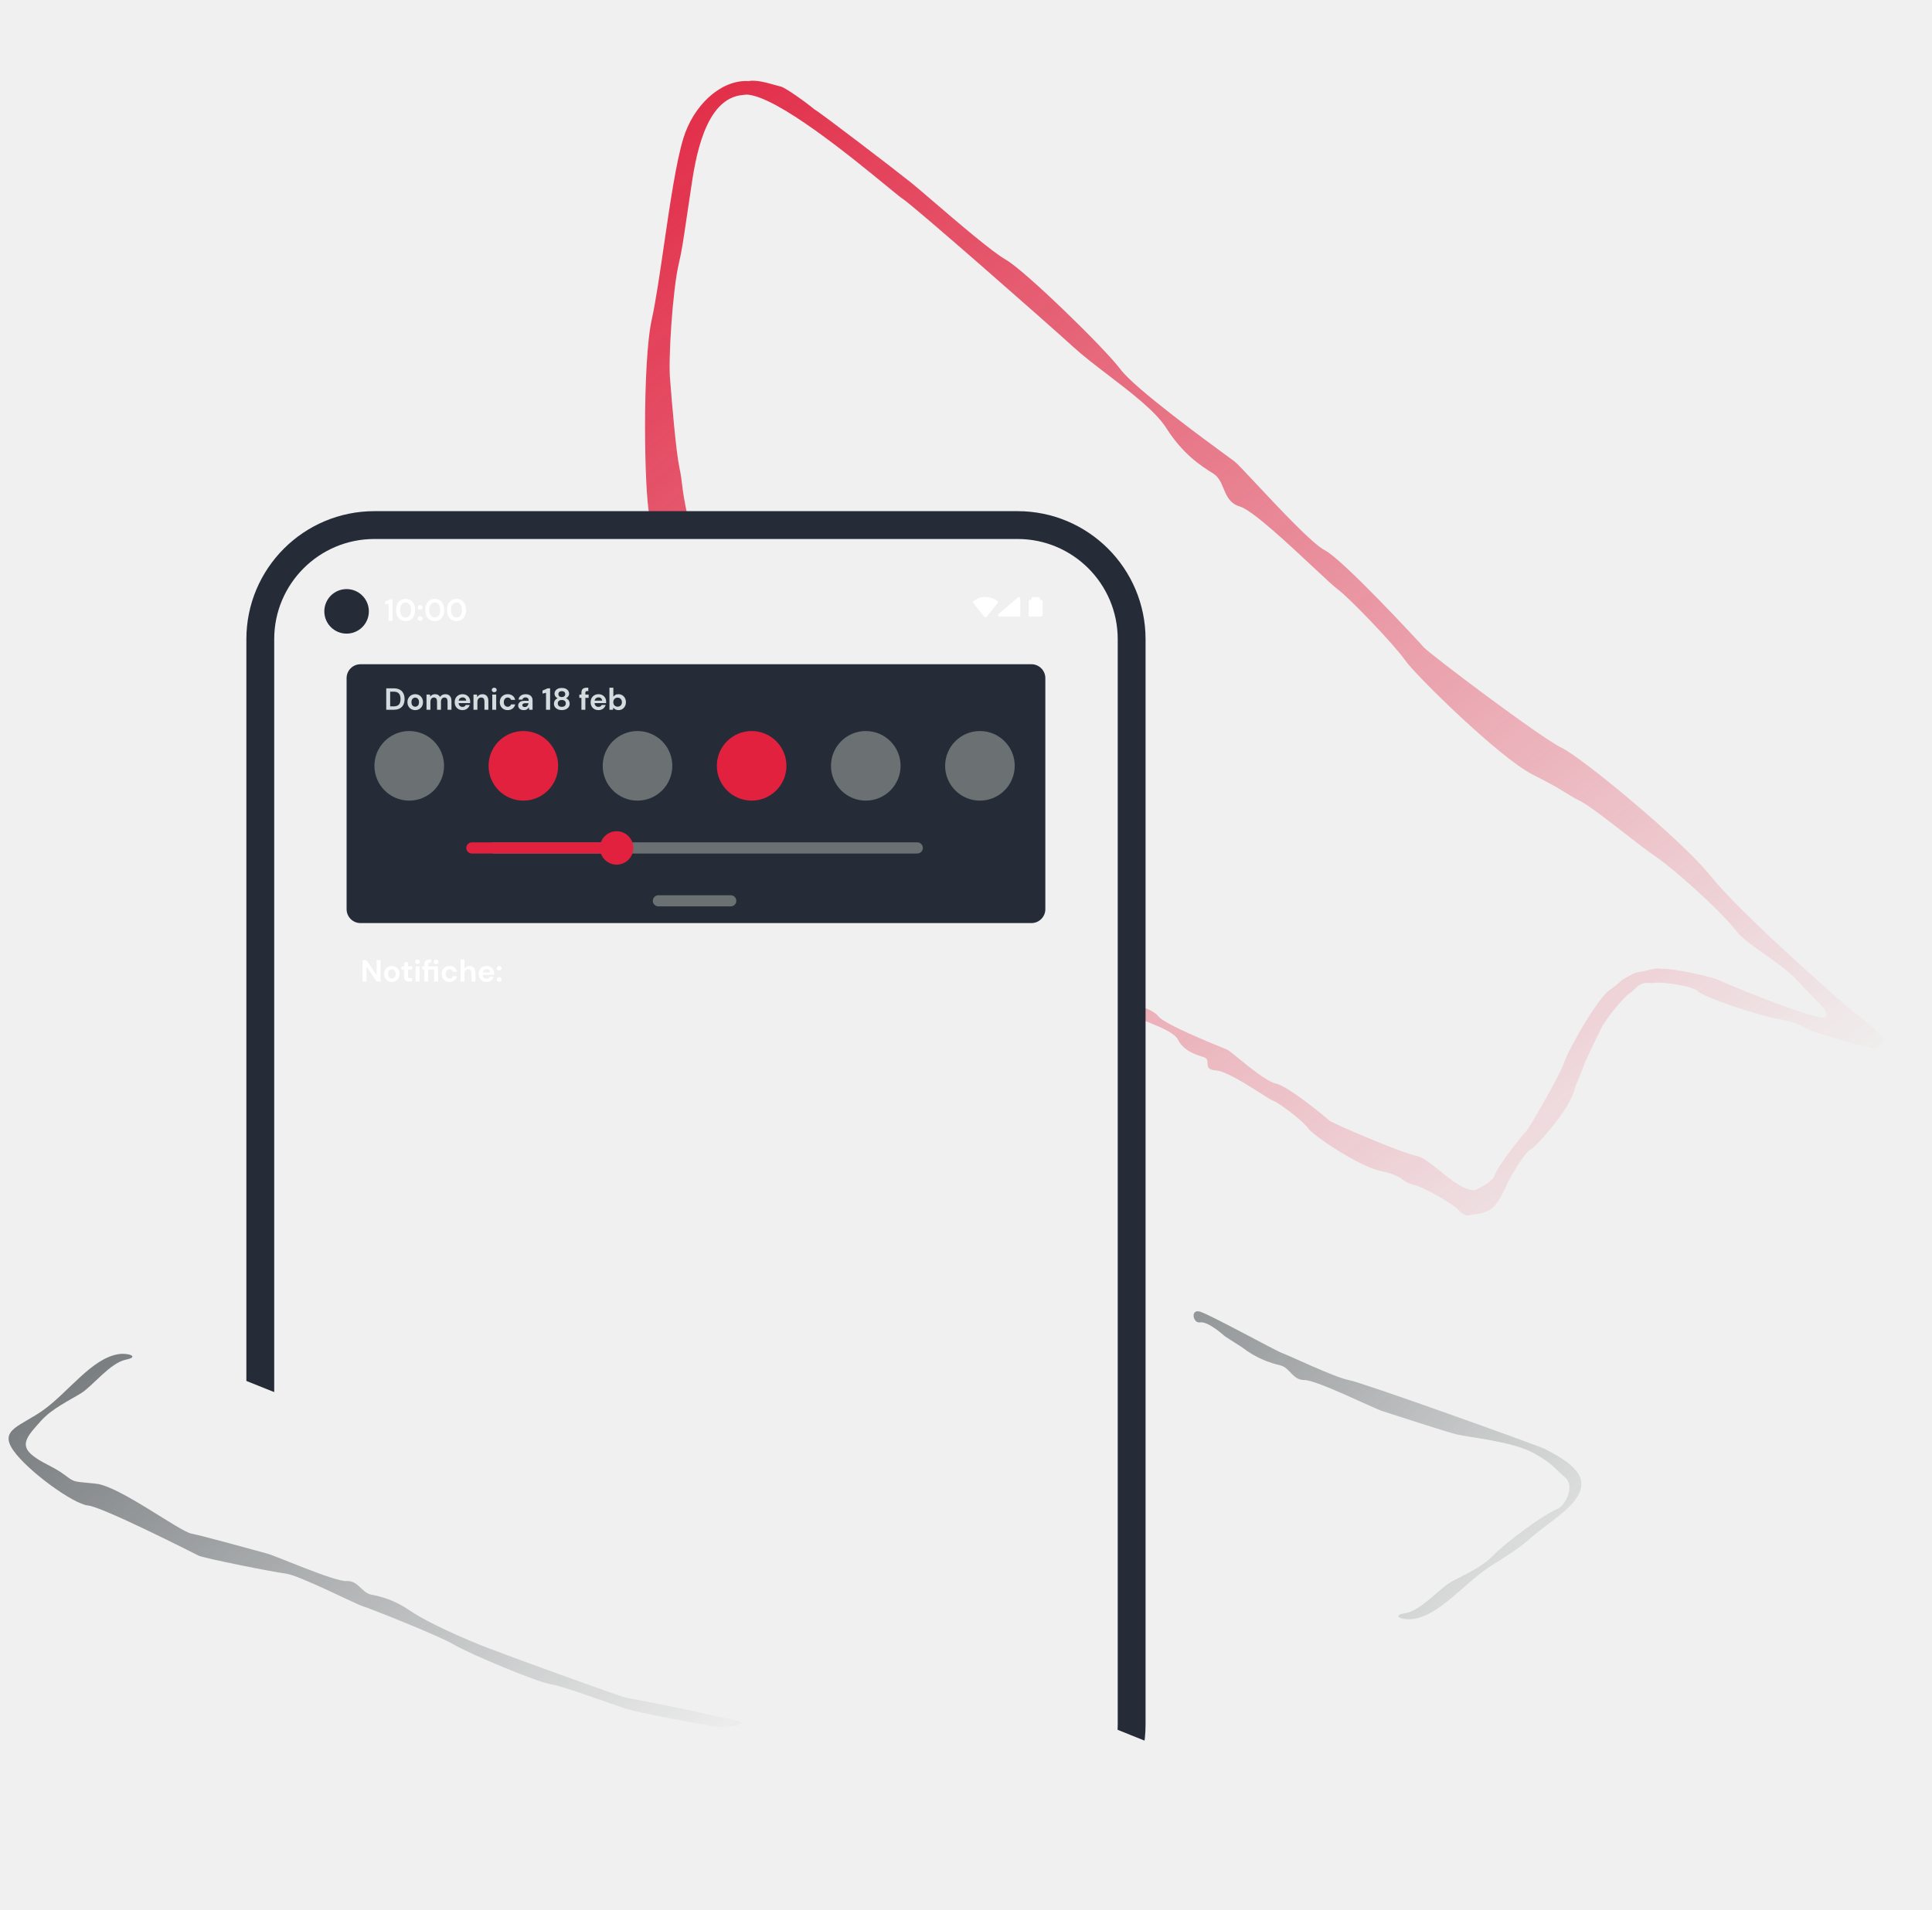
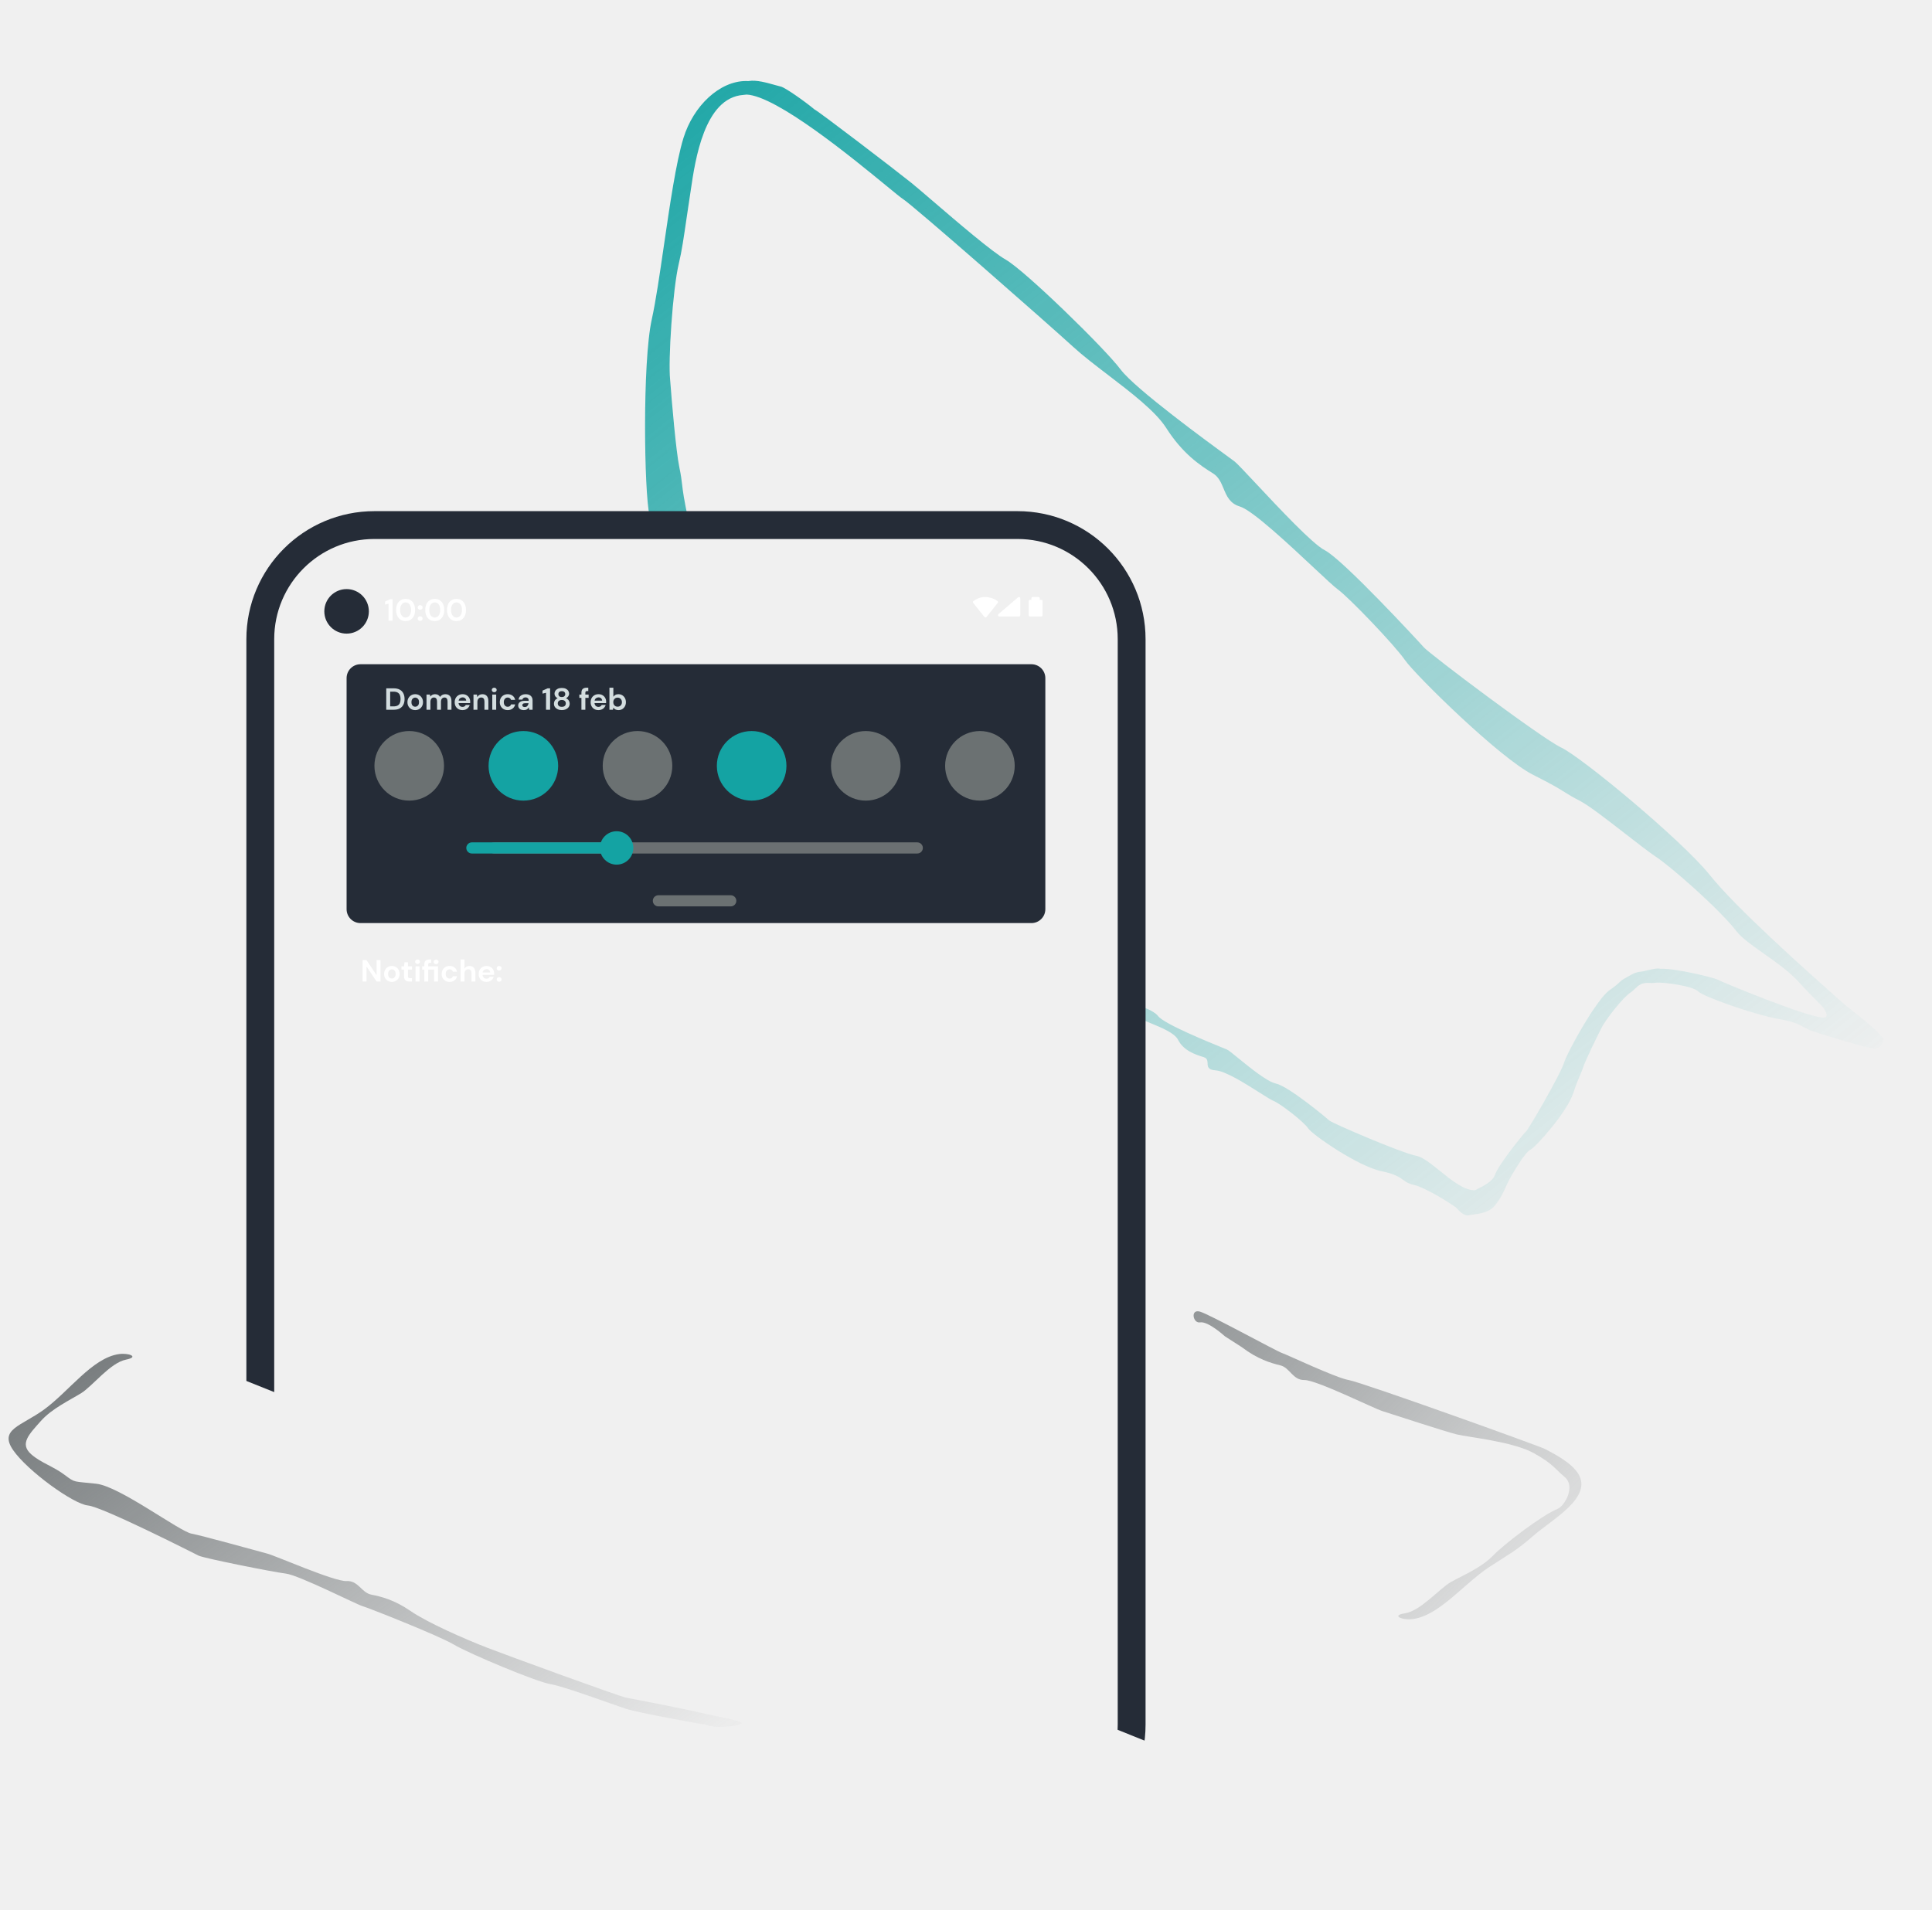
<svg xmlns="http://www.w3.org/2000/svg" width="694" height="686" viewBox="0 0 694 686" fill="none">
  <path d="M224.815 613.931C229.282 615.366 252.385 619.59 252.947 619.519C255.339 620.36 258.341 620.552 259.347 620.425C261.034 620.212 264.479 620.348 266.341 619.255C267.724 618.444 256.338 616.456 254.208 615.932C246.542 614.043 227.518 610.447 224.88 609.923C222.243 609.399 182.709 594.967 174.901 591.953C167.092 588.94 153.479 582.946 147.533 578.841C141.586 574.736 136.874 573.617 133.357 572.918C129.841 572.22 128.71 567.792 124.456 568.043C120.203 568.295 99.027 558.971 96.073 558.202C93.119 557.432 72.675 551.72 68.805 551.007C64.451 550.204 43.012 534.021 34.608 533.083C26.205 532.145 27.09 532.811 23.357 529.997C19.063 526.76 14.722 525.591 11.216 522.499C6.943 518.731 10.415 515.336 14.716 510.499C18.715 506.002 25.215 503.002 29.215 500.502C33.215 498.002 39.628 489.619 45.215 488.502C50.214 487.503 46.215 486.002 42.715 486.502C33.101 487.876 24.714 500.004 15.715 506.502C7.564 512.387 -0.429 513.529 4.716 520.999C9.86 528.469 26.392 540.406 31.595 540.891C36.799 541.377 69.519 558.003 71.349 558.915C73.178 559.826 98.05 564.808 102.692 565.365C107.333 565.921 128.088 576.441 130.163 577.036C132.238 577.631 157.493 587.582 163.052 590.879C168.611 594.177 192.741 604.27 197.699 605.072C202.657 605.874 220.349 612.495 224.815 613.931Z" fill="url(#paint0_linear_104_126)" />
  <path d="M460.5 486.107C458.454 485.418 434.645 472.303 431.072 471.25C427.5 470.197 428.515 475.544 431.072 475.107C434 474.607 440 480.107 440 480.107L446.026 483.984C451.779 488.357 456.435 489.69 459.916 490.548C463.397 491.407 464.324 495.882 468.585 495.825C472.845 495.768 493.573 506.049 496.489 506.952C499.405 507.856 519.566 514.496 523.4 515.385C527.713 516.386 543.622 517.977 551.001 522.107C558 526.025 558.4 527.625 562 530.607C566.142 534.037 562 541.107 559.5 542.107C554.211 544.222 540.677 554.412 536.16 559.047C531.96 563.357 525.33 566.056 521.22 568.371C517.11 570.686 510.32 578.767 504.688 579.628C499.649 580.398 503.575 582.08 507.094 581.74C516.761 580.807 525.693 569.074 534.98 562.994C543.39 557.488 544.001 557.606 551.001 551.606C558.001 545.607 572 538.024 567 529.607C564.331 525.113 556.786 521.602 555 520.607C553.214 519.613 489.111 496.592 484.5 495.825C479.889 495.057 462.546 486.796 460.5 486.107Z" fill="url(#paint1_linear_104_126)" />
  <mask id="mask0_104_126" style="mask-type:alpha" maskUnits="userSpaceOnUse" x="197" y="0" width="497" height="454">
    <path d="M406.5 222.5V400.5L533 454L590.5 427L694 371.5L256.5 0.5L197 189C256.833 187.667 339.1 187.5 365.5 187.5C391.9 187.5 403.833 210.833 406.5 222.5Z" fill="#D9D9D9" />
  </mask>
  <g mask="url(#mask0_104_126)">
    <path fill-rule="evenodd" clip-rule="evenodd" d="M292.533 39.294C293.422 39.495 321.747 61.166 327.353 65.68C328.92 66.941 331.731 69.354 335.116 72.259L335.117 72.26C343.844 79.749 356.387 90.514 361.285 93.291C368.083 97.145 396.67 124.942 402.55 132.764C407.791 139.738 434.083 158.932 441.609 164.426L441.614 164.429C442.527 165.096 443.163 165.56 443.451 165.776C444.316 166.425 447.368 169.684 451.314 173.9C459.481 182.624 471.481 195.443 475.867 197.684C482.372 201.009 509.465 230.323 511.526 232.644C513.587 234.965 553.478 265.089 560.872 268.615C568.266 272.14 604.157 301.883 614.158 314.348C623.741 326.293 647.176 347.175 659.099 357.8L659.1 357.801L659.102 357.802C659.62 358.264 660.116 358.706 660.588 359.127C663.174 361.433 665.497 363.267 667.608 364.935C671.059 367.66 673.945 369.94 676.5 373.107C676.647 374.104 675.613 377.307 672.582 376.692C672.397 376.68 672.203 376.652 672 376.607C667.5 375.607 655.5 371.915 651.5 370.607C649.897 370.083 648.929 369.551 647.953 369.013C646.198 368.048 644.417 367.067 638.872 366.097C630.391 364.612 611.871 358.118 610.008 356.186C608.146 354.253 597.092 352.675 594.5 353.107L594.506 353.088C594.082 353.206 593.446 353.216 592.432 353.138C589.681 352.926 588.401 354.176 587.236 355.313C586.781 355.757 586.344 356.183 585.844 356.499C582.993 358.3 576.531 366.578 575.172 369.535C573.434 372.95 569.703 380.522 568.679 383.49C568.147 385.03 567.832 385.733 567.483 386.514C566.99 387.615 566.428 388.87 565.093 392.842C562.81 399.633 551.748 412.095 549.736 413.063C547.723 414.031 543.026 422.177 542 424.107C541.73 424.616 541.444 425.255 541.12 425.979C540.215 428.002 539.011 430.694 537 433.107C534.913 435.612 531.779 436.026 529.056 436.385C528.614 436.443 528.182 436.5 527.768 436.564C527.267 436.742 526.76 436.741 526.288 436.482C525.152 436.085 524.041 434.981 523.053 433.862C518.463 430.544 510.867 426.354 507.916 425.718C505.964 425.298 505.083 424.663 504.077 423.938C502.706 422.949 501.104 421.793 496.24 420.786C487.807 419.04 471.344 407.636 469.899 405.374C468.455 403.111 459.871 396.455 457.42 395.509C456.65 395.212 454.83 394.058 452.535 392.603C447.518 389.421 440.236 384.803 436.725 384.573C433.858 384.385 433.818 383.208 433.779 382.041C433.748 381.125 433.717 380.215 432.323 379.793C429.151 378.831 425.115 377.404 423.163 373.57C421.933 371.151 417.477 369.314 413.015 367.474C410.402 366.397 407.787 365.318 405.816 364.122C402.385 362.039 397.323 363.966 393.512 365.416C392.813 365.682 392.156 365.932 391.558 366.138C391.448 367.142 390.976 367.558 388.5 368.108C385.263 368.827 384.228 370.712 383.286 372.427C382.919 373.096 382.565 373.74 382.1 374.278C379.452 377.347 374.918 389.126 374.389 393.001C374.009 395.148 372.544 398.298 371.093 401.421C369.478 404.895 367.879 408.334 367.805 410.321C367.733 412.278 367.617 413.196 367.488 414.216C367.307 415.654 367.1 417.294 366.954 422.329C366.705 430.937 358.345 449.137 356.369 450.954C354.394 452.77 349.336 462.383 348.832 464.962C348.797 465.138 348.75 465.376 348.692 465.668C347.904 469.63 345.148 483.499 345.671 488.246C345.986 491.102 344.834 491.346 343.691 491.589C342.795 491.779 341.905 491.968 341.731 493.414C341.337 496.705 333.426 511.517 329.99 514.107C328.498 515.232 319.49 511.643 309.59 507.698C298.792 503.395 286.933 498.67 282.607 499.176C281.718 500.194 281.035 500.701 280.5 499.607C279.783 498.143 255.05 491.534 252 491.107C249.297 490.729 246.076 491.484 242.374 492.35C237.668 493.453 232.185 494.737 226 494.107C220.866 493.585 220.504 473.94 220.247 460.02C220.146 454.524 220.061 449.921 219.706 447.738C218.45 440.024 222.198 400.327 224.61 390.844C227.023 381.36 226.97 341.026 226.857 337.708C226.821 336.627 227.449 332.206 228.261 326.489C229.942 314.657 232.413 297.274 231.411 292.451C229.926 285.298 235.794 245.815 236.311 242.755C236.829 239.694 235.178 193.002 233.292 185.03C231.406 177.059 230.689 130.298 234.137 114.693C235.561 108.243 236.985 98.488 238.48 88.236C240.603 73.684 242.873 58.131 245.5 49.608C249.082 37.986 258.5 29.108 268 29.108C268.299 29.108 268.584 29.118 268.854 29.136C268.903 29.125 268.952 29.115 269 29.107C271.723 28.659 275.439 29.711 278.231 30.501C279.095 30.746 279.87 30.965 280.5 31.107C282.09 31.466 289.584 36.772 292.533 39.294ZM268.185 33.977C267.813 34.034 267.418 34.078 267 34.108C253.004 35.108 249.72 57.507 248.156 68.177C248.027 69.053 247.91 69.85 247.8 70.549C247.354 73.381 246.949 76.168 246.561 78.843C245.684 84.879 244.89 90.347 243.889 94.472C241.579 103.997 239.991 129.744 240.713 136.366C241.319 144.468 242.829 162.103 244.017 167.825C244.634 170.794 244.817 172.345 245.02 174.068C245.307 176.496 245.634 179.266 247.272 186.829C250.071 199.756 245.997 238.868 244.102 245.291C242.208 251.714 239.157 275.334 239.44 280.032C239.529 281.506 239.193 285.965 238.77 291.583C237.844 303.869 236.5 321.703 238.267 326.019C239.71 329.544 238.309 332.111 236.92 334.657C235.831 336.654 234.748 338.638 235.049 341.063C235.733 346.579 236.359 354.034 232.858 364.381C230.268 372.034 229.817 385.79 229.43 397.596C229.293 401.75 229.165 405.664 228.954 408.984C228.144 421.742 225.668 488.249 229.5 486.607C236.5 483.607 246.5 482.107 267.5 488.607C268.231 488.834 269.755 489.239 271.648 489.741C275.103 490.659 279.786 491.903 283.113 492.982C287.977 493.929 297.046 497.287 305.93 500.575C317.48 504.851 328.716 509.01 329.99 507.608C332.69 504.637 337.183 487.347 337.589 485.591C337.681 485.192 337.979 484.164 338.386 482.759C339.77 477.984 342.417 468.849 342.551 465.205C342.725 460.49 351.613 444.997 352.337 443.843C353.061 442.689 359.265 416.384 359.329 410.957C359.393 405.53 368.852 381.387 373 376.108C375.007 373.554 375.657 372.418 376.133 371.586C376.641 370.698 376.951 370.156 378.5 368.608C378.97 368.138 379.351 367.739 379.684 367.391C381.123 365.885 381.657 365.326 384.5 364.108C384.67 364.035 385.065 363.799 385.589 363.485L385.591 363.484C386.783 362.77 388.645 361.656 390.068 361.142C392.549 358.989 395.83 357.716 399.316 358.622C399.839 358.758 400.423 358.905 401.051 359.063L401.057 359.064C406.06 360.321 413.876 362.285 416.055 365.106C418.244 367.938 434.838 374.674 439.588 376.603C440.166 376.837 440.568 377.001 440.748 377.077C441.288 377.307 442.847 378.577 444.863 380.22C449.035 383.619 455.165 388.613 458.275 389.282C462.887 390.276 476.594 401.728 477.604 402.642C478.614 403.557 503.434 414.252 508.767 415.261C511.046 415.692 514.033 418.104 517.228 420.684C521.456 424.098 526.05 427.808 529.856 427.616C529.987 427.552 530.121 427.486 530.258 427.418C532.77 426.18 536.174 424.502 537 422.107C538.28 418.396 547.392 407.17 548.248 406.427C549.104 405.684 560.413 386.248 561.778 381.944C563.143 377.64 573.577 358.949 578.157 355.752C580.373 354.205 581.166 353.458 581.746 352.911C582.366 352.328 582.743 351.971 584.351 351.114C584.839 350.854 585.239 350.629 585.588 350.432C587.099 349.582 587.659 349.266 590.217 348.985C590.37 348.968 590.742 348.876 591.237 348.752C592.764 348.372 595.458 347.701 596.483 348.073C601.891 347.829 615.887 351.312 617.022 351.988C618.193 352.685 649.573 365.671 655 365.607C656.948 365.585 656.21 363.839 654.878 361.888C651.591 358.63 648.471 355.381 645.998 352.658C642.773 349.107 637.99 345.725 633.594 342.617C629.434 339.676 625.621 336.981 623.805 334.62C617.829 326.85 600.113 311.194 594.5 307.607C591.849 305.784 587.888 302.708 583.748 299.492L583.746 299.491L583.743 299.488C577.43 294.586 570.702 289.36 567.56 287.754C564.86 286.374 563.536 285.545 562.066 284.624C559.994 283.326 557.63 281.845 550.71 278.382C538.882 272.464 508.486 242.628 504.667 237.127C500.849 231.625 484.353 214.446 480.514 211.724C479.31 210.869 476.046 207.814 471.932 203.963C462.938 195.543 449.882 183.32 445.411 181.992C441.759 180.908 440.637 178.208 439.523 175.53C438.649 173.43 437.781 171.343 435.703 170.058C430.976 167.135 424.774 162.95 418.904 153.738C415.109 147.78 406.277 141.025 397.958 134.663C393.414 131.187 389.023 127.829 385.69 124.782C376.255 116.156 327.889 73.688 324.343 71.495C323.655 71.069 321.493 69.296 318.372 66.734C306.117 56.678 279.062 34.476 268.185 33.977Z" fill="url(#paint2_linear_104_126)" />
  </g>
  <mask id="mask1_104_126" style="mask-type:alpha" maskUnits="userSpaceOnUse" x="72" y="140" width="414" height="516">
    <path d="M72.5 140.648H485.5V655.148L81 493.148L72.5 140.648Z" fill="#D9D9D9" />
  </mask>
  <g mask="url(#mask1_104_126)">
    <rect x="93.5" y="188.648" width="313" height="472" rx="41" stroke="#252C37" stroke-width="10" />
    <circle cx="124.5" cy="219.648" r="8" fill="#252C37" />
    <path d="M374 221H370V216H371V215H373V216H374V221Z" fill="white" stroke="white" stroke-linejoin="round" />
    <path d="M366 215L359 221H366V215Z" fill="white" stroke="white" stroke-linejoin="round" />
    <path d="M139.584 223V216.906L138.319 217.203V216.125L140.178 215.3H141.047V223H139.584ZM145.697 223.132C144.986 223.132 144.377 222.967 143.871 222.637C143.365 222.3 142.973 221.834 142.694 221.24C142.423 220.639 142.287 219.942 142.287 219.15C142.287 218.365 142.423 217.672 142.694 217.071C142.973 216.47 143.365 216.004 143.871 215.674C144.377 215.337 144.986 215.168 145.697 215.168C146.408 215.168 147.017 215.337 147.523 215.674C148.029 216.004 148.418 216.47 148.689 217.071C148.968 217.672 149.107 218.365 149.107 219.15C149.107 219.942 148.968 220.639 148.689 221.24C148.418 221.834 148.029 222.3 147.523 222.637C147.017 222.967 146.408 223.132 145.697 223.132ZM145.697 221.867C146.276 221.867 146.749 221.625 147.116 221.141C147.483 220.657 147.666 219.993 147.666 219.15C147.666 218.307 147.483 217.643 147.116 217.159C146.749 216.675 146.276 216.433 145.697 216.433C145.11 216.433 144.634 216.675 144.267 217.159C143.908 217.643 143.728 218.307 143.728 219.15C143.728 219.993 143.908 220.657 144.267 221.141C144.634 221.625 145.11 221.867 145.697 221.867ZM150.922 223.077C150.665 223.077 150.452 222.996 150.284 222.835C150.122 222.674 150.042 222.479 150.042 222.252C150.042 222.017 150.122 221.819 150.284 221.658C150.452 221.497 150.665 221.416 150.922 221.416C151.178 221.416 151.387 221.497 151.549 221.658C151.717 221.819 151.802 222.017 151.802 222.252C151.802 222.479 151.717 222.674 151.549 222.835C151.387 222.996 151.178 223.077 150.922 223.077ZM150.922 219.073C150.665 219.073 150.452 218.992 150.284 218.831C150.122 218.67 150.042 218.475 150.042 218.248C150.042 218.013 150.122 217.815 150.284 217.654C150.452 217.493 150.665 217.412 150.922 217.412C151.178 217.412 151.387 217.493 151.549 217.654C151.717 217.815 151.802 218.013 151.802 218.248C151.802 218.475 151.717 218.67 151.549 218.831C151.387 218.992 151.178 219.073 150.922 219.073ZM156.171 223.132C155.459 223.132 154.851 222.967 154.345 222.637C153.839 222.3 153.446 221.834 153.168 221.24C152.896 220.639 152.761 219.942 152.761 219.15C152.761 218.365 152.896 217.672 153.168 217.071C153.446 216.47 153.839 216.004 154.345 215.674C154.851 215.337 155.459 215.168 156.171 215.168C156.882 215.168 157.491 215.337 157.997 215.674C158.503 216.004 158.891 216.47 159.163 217.071C159.441 217.672 159.581 218.365 159.581 219.15C159.581 219.942 159.441 220.639 159.163 221.24C158.891 221.834 158.503 222.3 157.997 222.637C157.491 222.967 156.882 223.132 156.171 223.132ZM156.171 221.867C156.75 221.867 157.223 221.625 157.59 221.141C157.956 220.657 158.14 219.993 158.14 219.15C158.14 218.307 157.956 217.643 157.59 217.159C157.223 216.675 156.75 216.433 156.171 216.433C155.584 216.433 155.107 216.675 154.741 217.159C154.381 217.643 154.202 218.307 154.202 219.15C154.202 219.993 154.381 220.657 154.741 221.141C155.107 221.625 155.584 221.867 156.171 221.867ZM163.98 223.132C163.269 223.132 162.66 222.967 162.154 222.637C161.648 222.3 161.256 221.834 160.977 221.24C160.706 220.639 160.57 219.942 160.57 219.15C160.57 218.365 160.706 217.672 160.977 217.071C161.256 216.47 161.648 216.004 162.154 215.674C162.66 215.337 163.269 215.168 163.98 215.168C164.692 215.168 165.3 215.337 165.806 215.674C166.312 216.004 166.701 216.47 166.972 217.071C167.251 217.672 167.39 218.365 167.39 219.15C167.39 219.942 167.251 220.639 166.972 221.24C166.701 221.834 166.312 222.3 165.806 222.637C165.3 222.967 164.692 223.132 163.98 223.132ZM163.98 221.867C164.56 221.867 165.033 221.625 165.399 221.141C165.766 220.657 165.949 219.993 165.949 219.15C165.949 218.307 165.766 217.643 165.399 217.159C165.033 216.675 164.56 216.433 163.98 216.433C163.394 216.433 162.917 216.675 162.55 217.159C162.191 217.643 162.011 218.307 162.011 219.15C162.011 219.993 162.191 220.657 162.55 221.141C162.917 221.625 163.394 221.867 163.98 221.867Z" fill="white" />
    <path d="M354 221.325L350 216.325C353.2 213.925 356.667 215.325 358 216.325L354 221.325Z" fill="white" stroke="white" stroke-linejoin="round" />
    <rect x="124.5" y="238.648" width="251" height="93" rx="5" fill="#252C37" />
    <path d="M138.748 255V247.3H141.377C142.279 247.3 143.02 247.461 143.599 247.784C144.186 248.099 144.618 248.547 144.897 249.126C145.183 249.698 145.326 250.373 145.326 251.15C145.326 251.927 145.183 252.606 144.897 253.185C144.618 253.757 144.186 254.204 143.599 254.527C143.02 254.842 142.279 255 141.377 255H138.748ZM140.156 253.79H141.311C141.956 253.79 142.466 253.687 142.84 253.482C143.214 253.269 143.482 252.969 143.643 252.58C143.804 252.184 143.885 251.707 143.885 251.15C143.885 250.6 143.804 250.127 143.643 249.731C143.482 249.335 143.214 249.031 142.84 248.818C142.466 248.605 141.956 248.499 141.311 248.499H140.156V253.79ZM149.153 255.132C148.625 255.132 148.149 255.011 147.723 254.769C147.305 254.527 146.972 254.193 146.722 253.768C146.48 253.335 146.359 252.837 146.359 252.272C146.359 251.707 146.484 251.212 146.733 250.787C146.983 250.354 147.316 250.017 147.734 249.775C148.16 249.533 148.636 249.412 149.164 249.412C149.685 249.412 150.154 249.533 150.572 249.775C150.998 250.017 151.331 250.354 151.573 250.787C151.823 251.212 151.947 251.707 151.947 252.272C151.947 252.837 151.823 253.335 151.573 253.768C151.331 254.193 150.998 254.527 150.572 254.769C150.147 255.011 149.674 255.132 149.153 255.132ZM149.153 253.911C149.52 253.911 149.839 253.775 150.11 253.504C150.382 253.225 150.517 252.815 150.517 252.272C150.517 251.729 150.382 251.322 150.11 251.051C149.839 250.772 149.524 250.633 149.164 250.633C148.79 250.633 148.468 250.772 148.196 251.051C147.932 251.322 147.8 251.729 147.8 252.272C147.8 252.815 147.932 253.225 148.196 253.504C148.468 253.775 148.787 253.911 149.153 253.911ZM153.206 255V249.544H154.449L154.57 250.281C154.746 250.017 154.977 249.808 155.263 249.654C155.557 249.493 155.894 249.412 156.275 249.412C157.119 249.412 157.716 249.738 158.068 250.391C158.266 250.09 158.53 249.852 158.86 249.676C159.198 249.5 159.564 249.412 159.96 249.412C160.672 249.412 161.218 249.625 161.599 250.05C161.981 250.475 162.171 251.099 162.171 251.92V255H160.763V252.052C160.763 251.583 160.672 251.223 160.488 250.974C160.312 250.725 160.037 250.6 159.663 250.6C159.282 250.6 158.974 250.739 158.739 251.018C158.512 251.297 158.398 251.685 158.398 252.184V255H156.99V252.052C156.99 251.583 156.899 251.223 156.715 250.974C156.532 250.725 156.25 250.6 155.868 250.6C155.494 250.6 155.19 250.739 154.955 251.018C154.728 251.297 154.614 251.685 154.614 252.184V255H153.206ZM166.159 255.132C165.609 255.132 165.121 255.015 164.696 254.78C164.271 254.545 163.937 254.215 163.695 253.79C163.453 253.365 163.332 252.873 163.332 252.316C163.332 251.751 163.449 251.249 163.684 250.809C163.926 250.369 164.256 250.028 164.674 249.786C165.099 249.537 165.598 249.412 166.17 249.412C166.705 249.412 167.178 249.529 167.589 249.764C168 249.999 168.319 250.321 168.546 250.732C168.781 251.135 168.898 251.586 168.898 252.085C168.898 252.166 168.894 252.25 168.887 252.338C168.887 252.426 168.883 252.518 168.876 252.613H164.729C164.758 253.038 164.905 253.372 165.169 253.614C165.44 253.856 165.767 253.977 166.148 253.977C166.434 253.977 166.672 253.915 166.863 253.79C167.061 253.658 167.208 253.489 167.303 253.284H168.733C168.63 253.629 168.458 253.944 168.216 254.23C167.981 254.509 167.688 254.729 167.336 254.89C166.991 255.051 166.599 255.132 166.159 255.132ZM166.17 250.556C165.825 250.556 165.521 250.655 165.257 250.853C164.993 251.044 164.824 251.337 164.751 251.733H167.468C167.446 251.374 167.314 251.088 167.072 250.875C166.83 250.662 166.529 250.556 166.17 250.556ZM170.082 255V249.544H171.325L171.435 250.468C171.604 250.145 171.846 249.889 172.161 249.698C172.484 249.507 172.862 249.412 173.294 249.412C173.969 249.412 174.493 249.625 174.867 250.05C175.241 250.475 175.428 251.099 175.428 251.92V255H174.02V252.052C174.02 251.583 173.925 251.223 173.734 250.974C173.544 250.725 173.247 250.6 172.843 250.6C172.447 250.6 172.121 250.739 171.864 251.018C171.615 251.297 171.49 251.685 171.49 252.184V255H170.082ZM177.534 248.697C177.277 248.697 177.064 248.62 176.896 248.466C176.734 248.312 176.654 248.118 176.654 247.883C176.654 247.648 176.734 247.458 176.896 247.311C177.064 247.157 177.277 247.08 177.534 247.08C177.79 247.08 177.999 247.157 178.161 247.311C178.329 247.458 178.414 247.648 178.414 247.883C178.414 248.118 178.329 248.312 178.161 248.466C177.999 248.62 177.79 248.697 177.534 248.697ZM176.83 255V249.544H178.238V255H176.83ZM182.38 255.132C181.823 255.132 181.332 255.011 180.906 254.769C180.481 254.527 180.144 254.19 179.894 253.757C179.652 253.324 179.531 252.829 179.531 252.272C179.531 251.715 179.652 251.22 179.894 250.787C180.144 250.354 180.481 250.017 180.906 249.775C181.332 249.533 181.823 249.412 182.38 249.412C183.077 249.412 183.664 249.595 184.14 249.962C184.617 250.321 184.921 250.82 185.053 251.458H183.568C183.495 251.194 183.348 250.989 183.128 250.842C182.916 250.688 182.663 250.611 182.369 250.611C181.981 250.611 181.651 250.758 181.379 251.051C181.108 251.344 180.972 251.751 180.972 252.272C180.972 252.793 181.108 253.2 181.379 253.493C181.651 253.786 181.981 253.933 182.369 253.933C182.663 253.933 182.916 253.86 183.128 253.713C183.348 253.566 183.495 253.357 183.568 253.086H185.053C184.921 253.702 184.617 254.197 184.14 254.571C183.664 254.945 183.077 255.132 182.38 255.132ZM188.184 255.132C187.715 255.132 187.33 255.059 187.029 254.912C186.728 254.758 186.505 254.556 186.358 254.307C186.211 254.058 186.138 253.783 186.138 253.482C186.138 252.976 186.336 252.565 186.732 252.25C187.128 251.935 187.722 251.777 188.514 251.777H189.9V251.645C189.9 251.271 189.794 250.996 189.581 250.82C189.368 250.644 189.104 250.556 188.789 250.556C188.503 250.556 188.254 250.626 188.041 250.765C187.828 250.897 187.696 251.095 187.645 251.359H186.27C186.307 250.963 186.439 250.618 186.666 250.325C186.901 250.032 187.201 249.808 187.568 249.654C187.935 249.493 188.345 249.412 188.8 249.412C189.577 249.412 190.19 249.606 190.637 249.995C191.084 250.384 191.308 250.934 191.308 251.645V255H190.109L189.977 254.12C189.816 254.413 189.588 254.655 189.295 254.846C189.009 255.037 188.639 255.132 188.184 255.132ZM188.503 254.032C188.906 254.032 189.218 253.9 189.438 253.636C189.665 253.372 189.808 253.046 189.867 252.657H188.668C188.294 252.657 188.026 252.727 187.865 252.866C187.704 252.998 187.623 253.163 187.623 253.361C187.623 253.574 187.704 253.739 187.865 253.856C188.026 253.973 188.239 254.032 188.503 254.032ZM196.142 255V248.906L194.877 249.203V248.125L196.736 247.3H197.605V255H196.142ZM201.815 255.132C201.287 255.132 200.81 255.04 200.385 254.857C199.959 254.666 199.618 254.399 199.362 254.054C199.112 253.709 198.988 253.31 198.988 252.855C198.988 252.386 199.109 251.975 199.351 251.623C199.6 251.271 199.926 251.018 200.33 250.864C199.978 250.71 199.699 250.49 199.494 250.204C199.288 249.911 199.186 249.584 199.186 249.225C199.186 248.858 199.285 248.521 199.483 248.213C199.681 247.898 199.974 247.645 200.363 247.454C200.759 247.263 201.243 247.168 201.815 247.168C202.387 247.168 202.867 247.263 203.256 247.454C203.644 247.645 203.938 247.898 204.136 248.213C204.334 248.521 204.433 248.858 204.433 249.225C204.433 249.577 204.326 249.903 204.114 250.204C203.908 250.497 203.633 250.717 203.289 250.864C203.699 251.018 204.026 251.271 204.268 251.623C204.51 251.975 204.631 252.386 204.631 252.855C204.631 253.31 204.506 253.709 204.257 254.054C204.007 254.399 203.666 254.666 203.234 254.857C202.808 255.04 202.335 255.132 201.815 255.132ZM201.815 250.446C202.196 250.446 202.497 250.347 202.717 250.149C202.937 249.951 203.047 249.698 203.047 249.39C203.047 249.053 202.937 248.789 202.717 248.598C202.504 248.407 202.203 248.312 201.815 248.312C201.419 248.312 201.114 248.407 200.902 248.598C200.689 248.789 200.583 249.053 200.583 249.39C200.583 249.705 200.689 249.962 200.902 250.16C201.122 250.351 201.426 250.446 201.815 250.446ZM201.815 253.955C202.284 253.955 202.64 253.841 202.882 253.614C203.124 253.379 203.245 253.086 203.245 252.734C203.245 252.345 203.116 252.041 202.86 251.821C202.61 251.601 202.262 251.491 201.815 251.491C201.367 251.491 201.012 251.601 200.748 251.821C200.491 252.041 200.363 252.345 200.363 252.734C200.363 253.086 200.484 253.379 200.726 253.614C200.975 253.841 201.338 253.955 201.815 253.955ZM208.857 255V250.721H208.109V249.544H208.857V248.906C208.857 248.246 209.022 247.777 209.352 247.498C209.689 247.219 210.144 247.08 210.716 247.08H211.321V248.279H210.936C210.694 248.279 210.521 248.327 210.419 248.422C210.316 248.517 210.265 248.679 210.265 248.906V249.544H211.442V250.721H210.265V255H208.857ZM214.993 255.132C214.443 255.132 213.955 255.015 213.53 254.78C213.105 254.545 212.771 254.215 212.529 253.79C212.287 253.365 212.166 252.873 212.166 252.316C212.166 251.751 212.283 251.249 212.518 250.809C212.76 250.369 213.09 250.028 213.508 249.786C213.933 249.537 214.432 249.412 215.004 249.412C215.539 249.412 216.012 249.529 216.423 249.764C216.834 249.999 217.153 250.321 217.38 250.732C217.615 251.135 217.732 251.586 217.732 252.085C217.732 252.166 217.728 252.25 217.721 252.338C217.721 252.426 217.717 252.518 217.71 252.613H213.563C213.592 253.038 213.739 253.372 214.003 253.614C214.274 253.856 214.601 253.977 214.982 253.977C215.268 253.977 215.506 253.915 215.697 253.79C215.895 253.658 216.042 253.489 216.137 253.284H217.567C217.464 253.629 217.292 253.944 217.05 254.23C216.815 254.509 216.522 254.729 216.17 254.89C215.825 255.051 215.433 255.132 214.993 255.132ZM215.004 250.556C214.659 250.556 214.355 250.655 214.091 250.853C213.827 251.044 213.658 251.337 213.585 251.733H216.302C216.28 251.374 216.148 251.088 215.906 250.875C215.664 250.662 215.363 250.556 215.004 250.556ZM222.15 255.132C221.74 255.132 221.38 255.055 221.072 254.901C220.764 254.747 220.515 254.531 220.324 254.252L220.17 255H218.916V247.08H220.324V250.325C220.5 250.083 220.731 249.87 221.017 249.687C221.311 249.504 221.688 249.412 222.15 249.412C222.664 249.412 223.122 249.537 223.525 249.786C223.929 250.035 224.248 250.376 224.482 250.809C224.717 251.242 224.834 251.733 224.834 252.283C224.834 252.833 224.717 253.324 224.482 253.757C224.248 254.182 223.929 254.52 223.525 254.769C223.122 255.011 222.664 255.132 222.15 255.132ZM221.853 253.9C222.301 253.9 222.671 253.75 222.964 253.449C223.258 253.148 223.404 252.76 223.404 252.283C223.404 251.806 223.258 251.414 222.964 251.106C222.671 250.798 222.301 250.644 221.853 250.644C221.399 250.644 221.025 250.798 220.731 251.106C220.445 251.407 220.302 251.795 220.302 252.272C220.302 252.749 220.445 253.141 220.731 253.449C221.025 253.75 221.399 253.9 221.853 253.9Z" fill="#D3DDDF" />
    <circle cx="147" cy="275.148" r="12.5" fill="#6B7172" />
-     <circle cx="188" cy="275.148" r="12.5" fill="#E1213E" />
+     <circle cx="188" cy="275.148" r="12.5" fill="#14a3a3" />
    <circle cx="229" cy="275.148" r="12.5" fill="#6B7172" />
-     <circle cx="270" cy="275.148" r="12.5" fill="#E1213E" />
+     <circle cx="270" cy="275.148" r="12.5" fill="#14a3a3" />
    <circle cx="311" cy="275.148" r="12.5" fill="#6B7172" />
    <circle cx="352" cy="275.148" r="12.5" fill="#6B7172" />
    <rect x="175.5" y="302.648" width="156" height="4" rx="2" fill="#6B7072" />
-     <rect x="167.5" y="302.648" width="54" height="4" rx="2" fill="#E1213E" />
+     <rect x="167.5" y="302.648" width="54" height="4" rx="2" fill="#14a3a3" />
    <rect x="234.5" y="321.648" width="30" height="4" rx="2" fill="#6B7172" />
-     <circle cx="221.5" cy="304.648" r="6" fill="#E1213E" />
+     <circle cx="221.5" cy="304.648" r="6" fill="#14a3a3" />
    <path d="M130.248 352.648V344.948H131.656L135.275 350.371V344.948H136.683V352.648H135.275L131.656 347.236V352.648H130.248ZM140.761 352.78C140.233 352.78 139.756 352.659 139.331 352.417C138.913 352.175 138.579 351.842 138.33 351.416C138.088 350.984 137.967 350.485 137.967 349.92C137.967 349.356 138.091 348.861 138.341 348.435C138.59 348.003 138.924 347.665 139.342 347.423C139.767 347.181 140.244 347.06 140.772 347.06C141.292 347.06 141.762 347.181 142.18 347.423C142.605 347.665 142.939 348.003 143.181 348.435C143.43 348.861 143.555 349.356 143.555 349.92C143.555 350.485 143.43 350.984 143.181 351.416C142.939 351.842 142.605 352.175 142.18 352.417C141.754 352.659 141.281 352.78 140.761 352.78ZM140.761 351.559C141.127 351.559 141.446 351.424 141.718 351.152C141.989 350.874 142.125 350.463 142.125 349.92C142.125 349.378 141.989 348.971 141.718 348.699C141.446 348.421 141.131 348.281 140.772 348.281C140.398 348.281 140.075 348.421 139.804 348.699C139.54 348.971 139.408 349.378 139.408 349.92C139.408 350.463 139.54 350.874 139.804 351.152C140.075 351.424 140.394 351.559 140.761 351.559ZM147.03 352.648C146.458 352.648 145.999 352.509 145.655 352.23C145.31 351.952 145.138 351.457 145.138 350.745V348.369H144.203V347.192H145.138L145.303 345.729H146.546V347.192H148.02V348.369H146.546V350.756C146.546 351.02 146.601 351.204 146.711 351.306C146.828 351.402 147.026 351.449 147.305 351.449H147.987V352.648H147.03ZM149.988 346.345C149.731 346.345 149.518 346.268 149.35 346.114C149.188 345.96 149.108 345.766 149.108 345.531C149.108 345.297 149.188 345.106 149.35 344.959C149.518 344.805 149.731 344.728 149.988 344.728C150.244 344.728 150.453 344.805 150.615 344.959C150.783 345.106 150.868 345.297 150.868 345.531C150.868 345.766 150.783 345.96 150.615 346.114C150.453 346.268 150.244 346.345 149.988 346.345ZM149.284 352.648V347.192H150.692V352.648H149.284ZM152.414 352.648V348.369H151.666V347.192H152.414V346.554C152.414 345.894 152.579 345.425 152.909 345.146C153.247 344.868 153.701 344.728 154.273 344.728H154.878V345.927H154.493C154.251 345.927 154.079 345.975 153.976 346.07C153.874 346.166 153.822 346.327 153.822 346.554V347.192H157.342V352.648H155.934V348.369H153.822V352.648H152.414ZM156.649 346.411C156.393 346.411 156.18 346.334 156.011 346.18C155.85 346.026 155.769 345.832 155.769 345.597C155.769 345.363 155.85 345.172 156.011 345.025C156.18 344.871 156.393 344.794 156.649 344.794C156.906 344.794 157.115 344.871 157.276 345.025C157.445 345.172 157.529 345.363 157.529 345.597C157.529 345.832 157.445 346.026 157.276 346.18C157.115 346.334 156.906 346.411 156.649 346.411ZM161.505 352.78C160.948 352.78 160.457 352.659 160.031 352.417C159.606 352.175 159.269 351.838 159.019 351.405C158.777 350.973 158.656 350.478 158.656 349.92C158.656 349.363 158.777 348.868 159.019 348.435C159.269 348.003 159.606 347.665 160.031 347.423C160.457 347.181 160.948 347.06 161.505 347.06C162.202 347.06 162.789 347.244 163.265 347.61C163.742 347.97 164.046 348.468 164.178 349.106H162.693C162.62 348.842 162.473 348.637 162.253 348.49C162.041 348.336 161.788 348.259 161.494 348.259C161.106 348.259 160.776 348.406 160.504 348.699C160.233 348.993 160.097 349.4 160.097 349.92C160.097 350.441 160.233 350.848 160.504 351.141C160.776 351.435 161.106 351.581 161.494 351.581C161.788 351.581 162.041 351.508 162.253 351.361C162.473 351.215 162.62 351.006 162.693 350.734H164.178C164.046 351.35 163.742 351.845 163.265 352.219C162.789 352.593 162.202 352.78 161.505 352.78ZM165.428 352.648V344.728H166.836V348.028C167.019 347.728 167.265 347.493 167.573 347.324C167.888 347.148 168.248 347.06 168.651 347.06C169.326 347.06 169.846 347.273 170.213 347.698C170.587 348.124 170.774 348.747 170.774 349.568V352.648H169.377V349.7C169.377 349.231 169.282 348.872 169.091 348.622C168.908 348.373 168.614 348.248 168.211 348.248C167.815 348.248 167.485 348.388 167.221 348.666C166.964 348.945 166.836 349.334 166.836 349.832V352.648H165.428ZM174.771 352.78C174.221 352.78 173.734 352.663 173.308 352.428C172.883 352.194 172.549 351.864 172.307 351.438C172.065 351.013 171.944 350.522 171.944 349.964C171.944 349.4 172.062 348.897 172.296 348.457C172.538 348.017 172.868 347.676 173.286 347.434C173.712 347.185 174.21 347.06 174.782 347.06C175.318 347.06 175.791 347.178 176.201 347.412C176.612 347.647 176.931 347.97 177.158 348.38C177.393 348.784 177.51 349.235 177.51 349.733C177.51 349.814 177.507 349.898 177.499 349.986C177.499 350.074 177.496 350.166 177.488 350.261H173.341C173.371 350.687 173.517 351.02 173.781 351.262C174.053 351.504 174.379 351.625 174.76 351.625C175.046 351.625 175.285 351.563 175.475 351.438C175.673 351.306 175.82 351.138 175.915 350.932H177.345C177.243 351.277 177.07 351.592 176.828 351.878C176.594 352.157 176.3 352.377 175.948 352.538C175.604 352.7 175.211 352.78 174.771 352.78ZM174.782 348.204C174.438 348.204 174.133 348.303 173.869 348.501C173.605 348.692 173.437 348.985 173.363 349.381H176.08C176.058 349.022 175.926 348.736 175.684 348.523C175.442 348.311 175.142 348.204 174.782 348.204ZM179.299 352.725C179.043 352.725 178.83 352.645 178.661 352.483C178.5 352.322 178.419 352.128 178.419 351.9C178.419 351.666 178.5 351.468 178.661 351.306C178.83 351.145 179.043 351.064 179.299 351.064C179.556 351.064 179.765 351.145 179.926 351.306C180.095 351.468 180.179 351.666 180.179 351.9C180.179 352.128 180.095 352.322 179.926 352.483C179.765 352.645 179.556 352.725 179.299 352.725ZM179.299 348.721C179.043 348.721 178.83 348.641 178.661 348.479C178.5 348.318 178.419 348.124 178.419 347.896C178.419 347.662 178.5 347.464 178.661 347.302C178.83 347.141 179.043 347.06 179.299 347.06C179.556 347.06 179.765 347.141 179.926 347.302C180.095 347.464 180.179 347.662 180.179 347.896C180.179 348.124 180.095 348.318 179.926 348.479C179.765 348.641 179.556 348.721 179.299 348.721Z" fill="white" />
  </g>
  <defs>
    <linearGradient id="paint0_linear_104_126" x1="-6.64805e-06" y1="475.5" x2="163" y2="702" gradientUnits="userSpaceOnUse">
      <stop stop-color="#6B7072" />
      <stop offset="1" stop-color="#6B7072" stop-opacity="0" />
    </linearGradient>
    <linearGradient id="paint1_linear_104_126" x1="365" y1="421.5" x2="556" y2="608.5" gradientUnits="userSpaceOnUse">
      <stop stop-color="#6B7072" />
      <stop offset="1" stop-color="#6B7072" stop-opacity="0" />
    </linearGradient>
    <linearGradient id="paint2_linear_104_126" x1="182.5" y1="43" x2="538" y2="493" gradientUnits="userSpaceOnUse">
-       <stop stop-color="#E1213E" />
-       <stop offset="1" stop-color="#E1213E" stop-opacity="0" />
+       <stop stop-color="#14a3a3" />
+       <stop offset="1" stop-color="#14a3a3" stop-opacity="0" />
    </linearGradient>
  </defs>
</svg>
